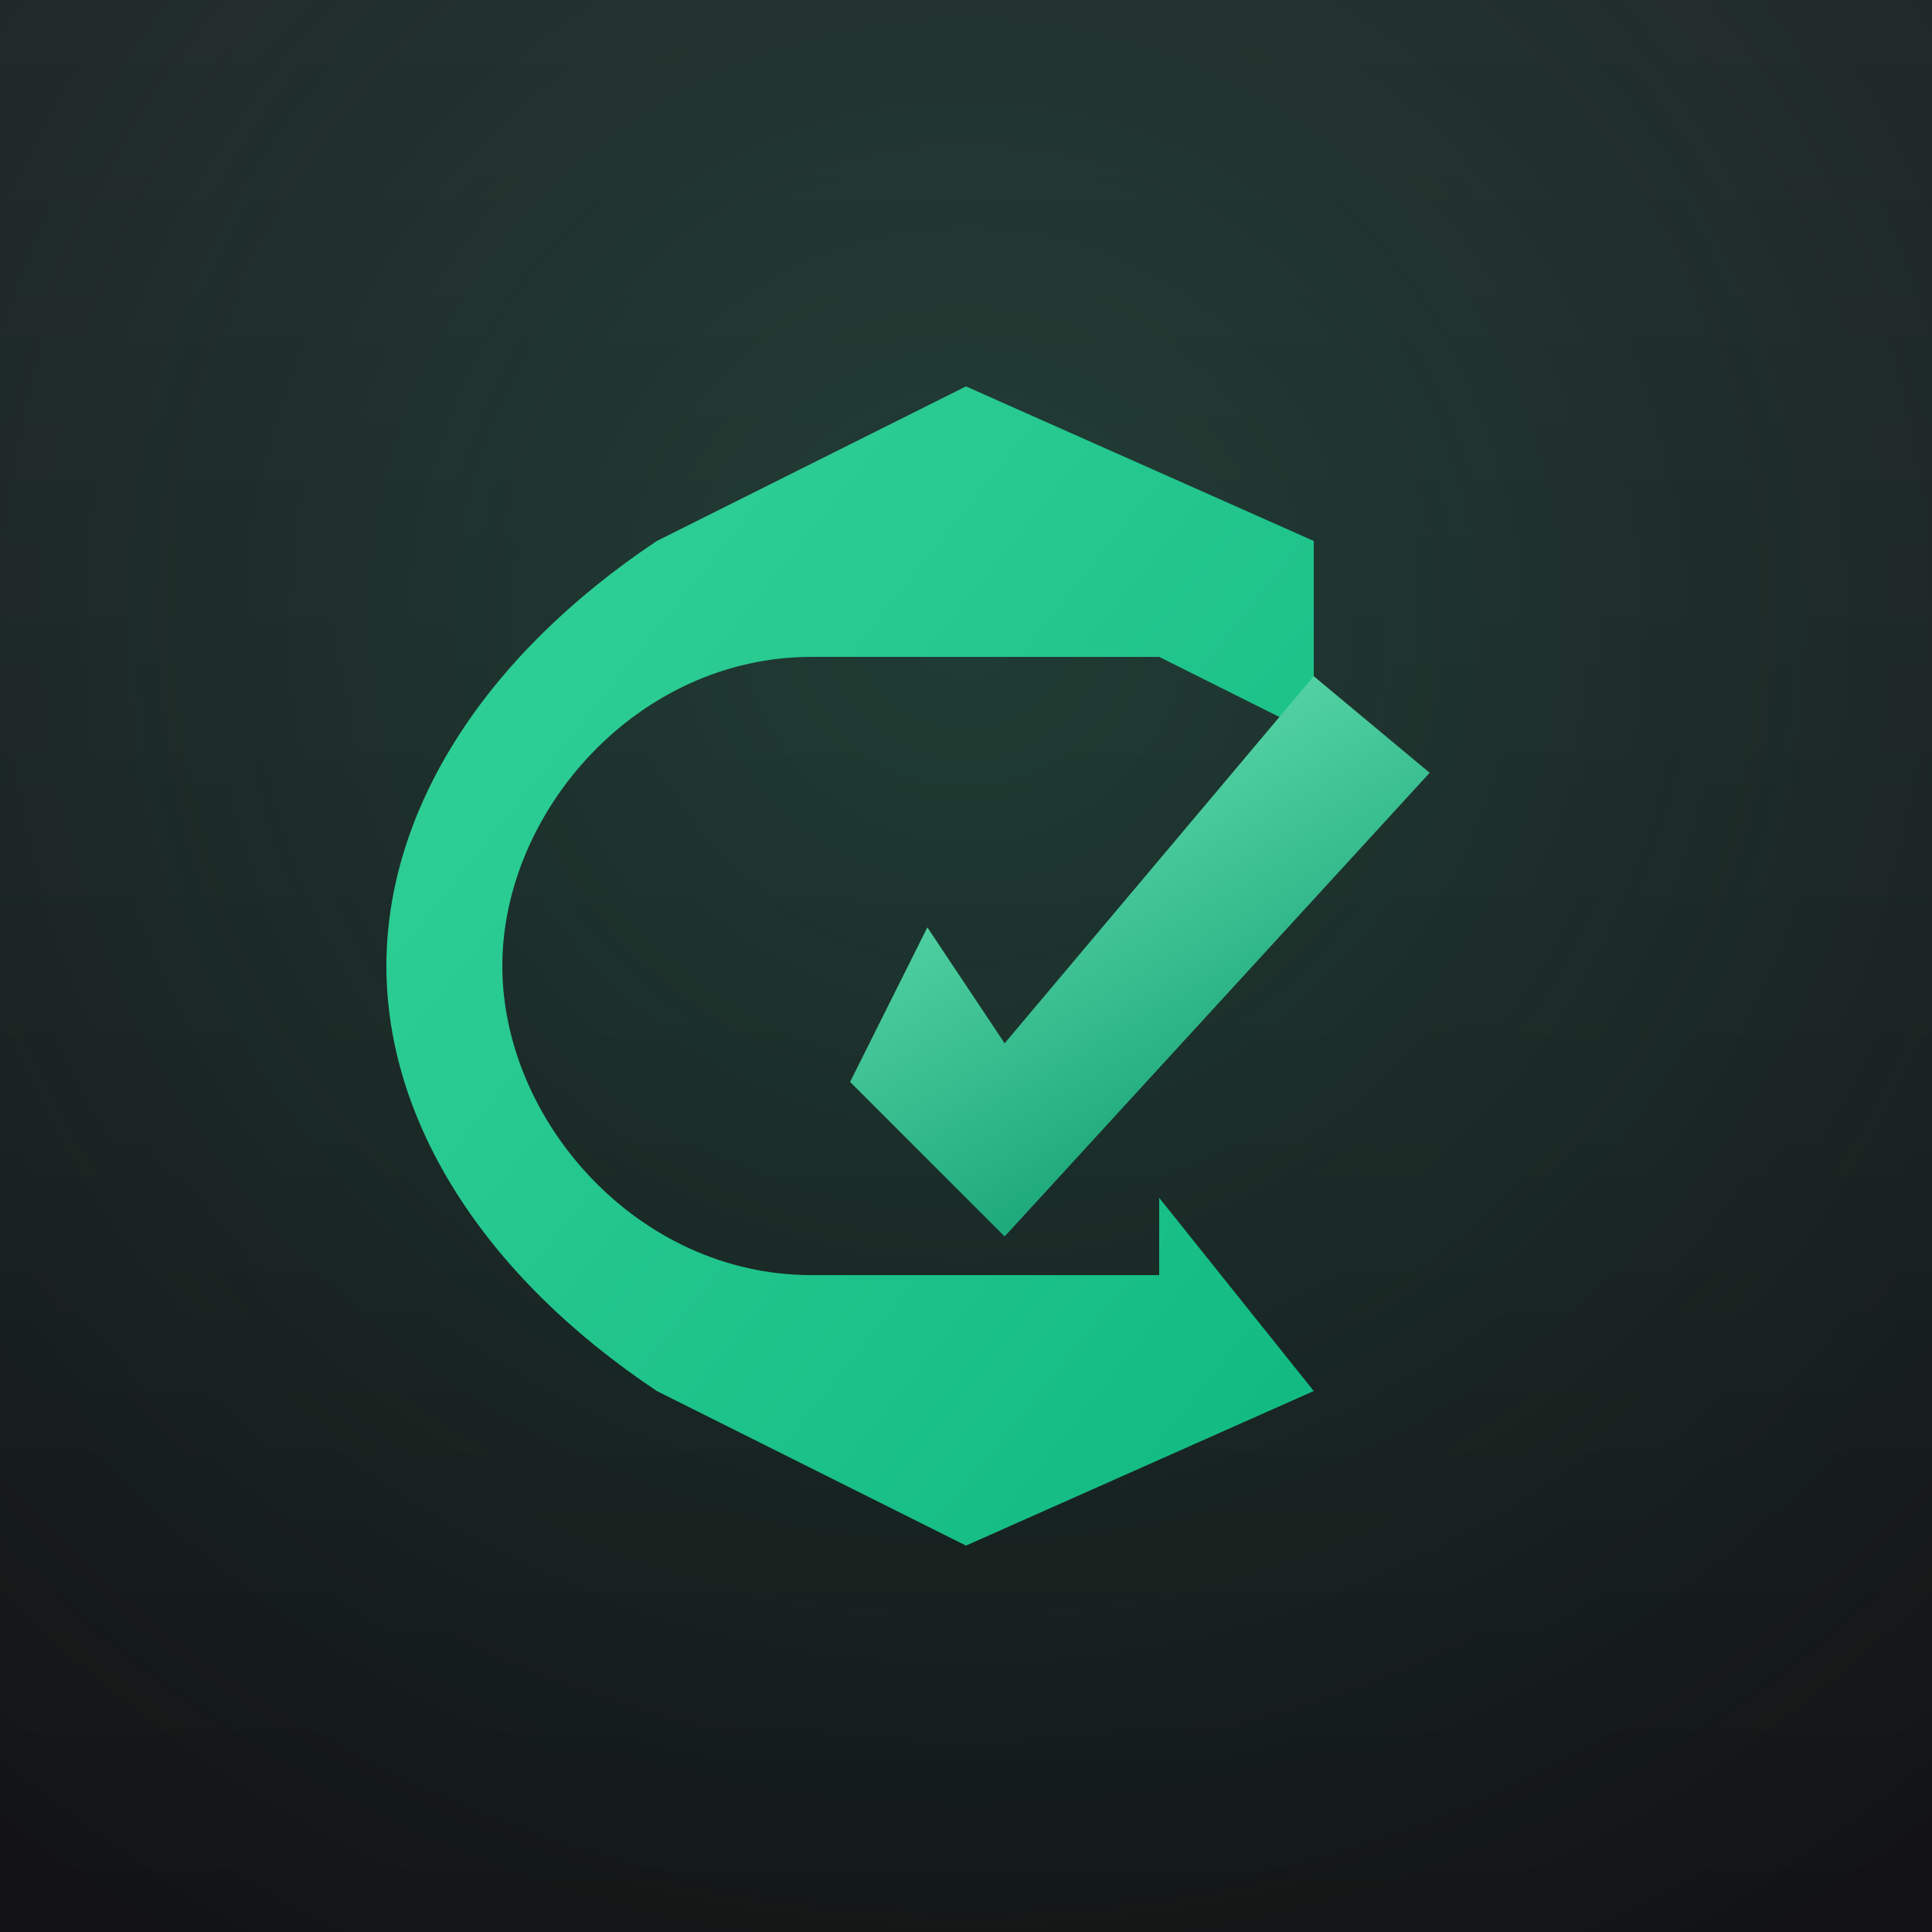
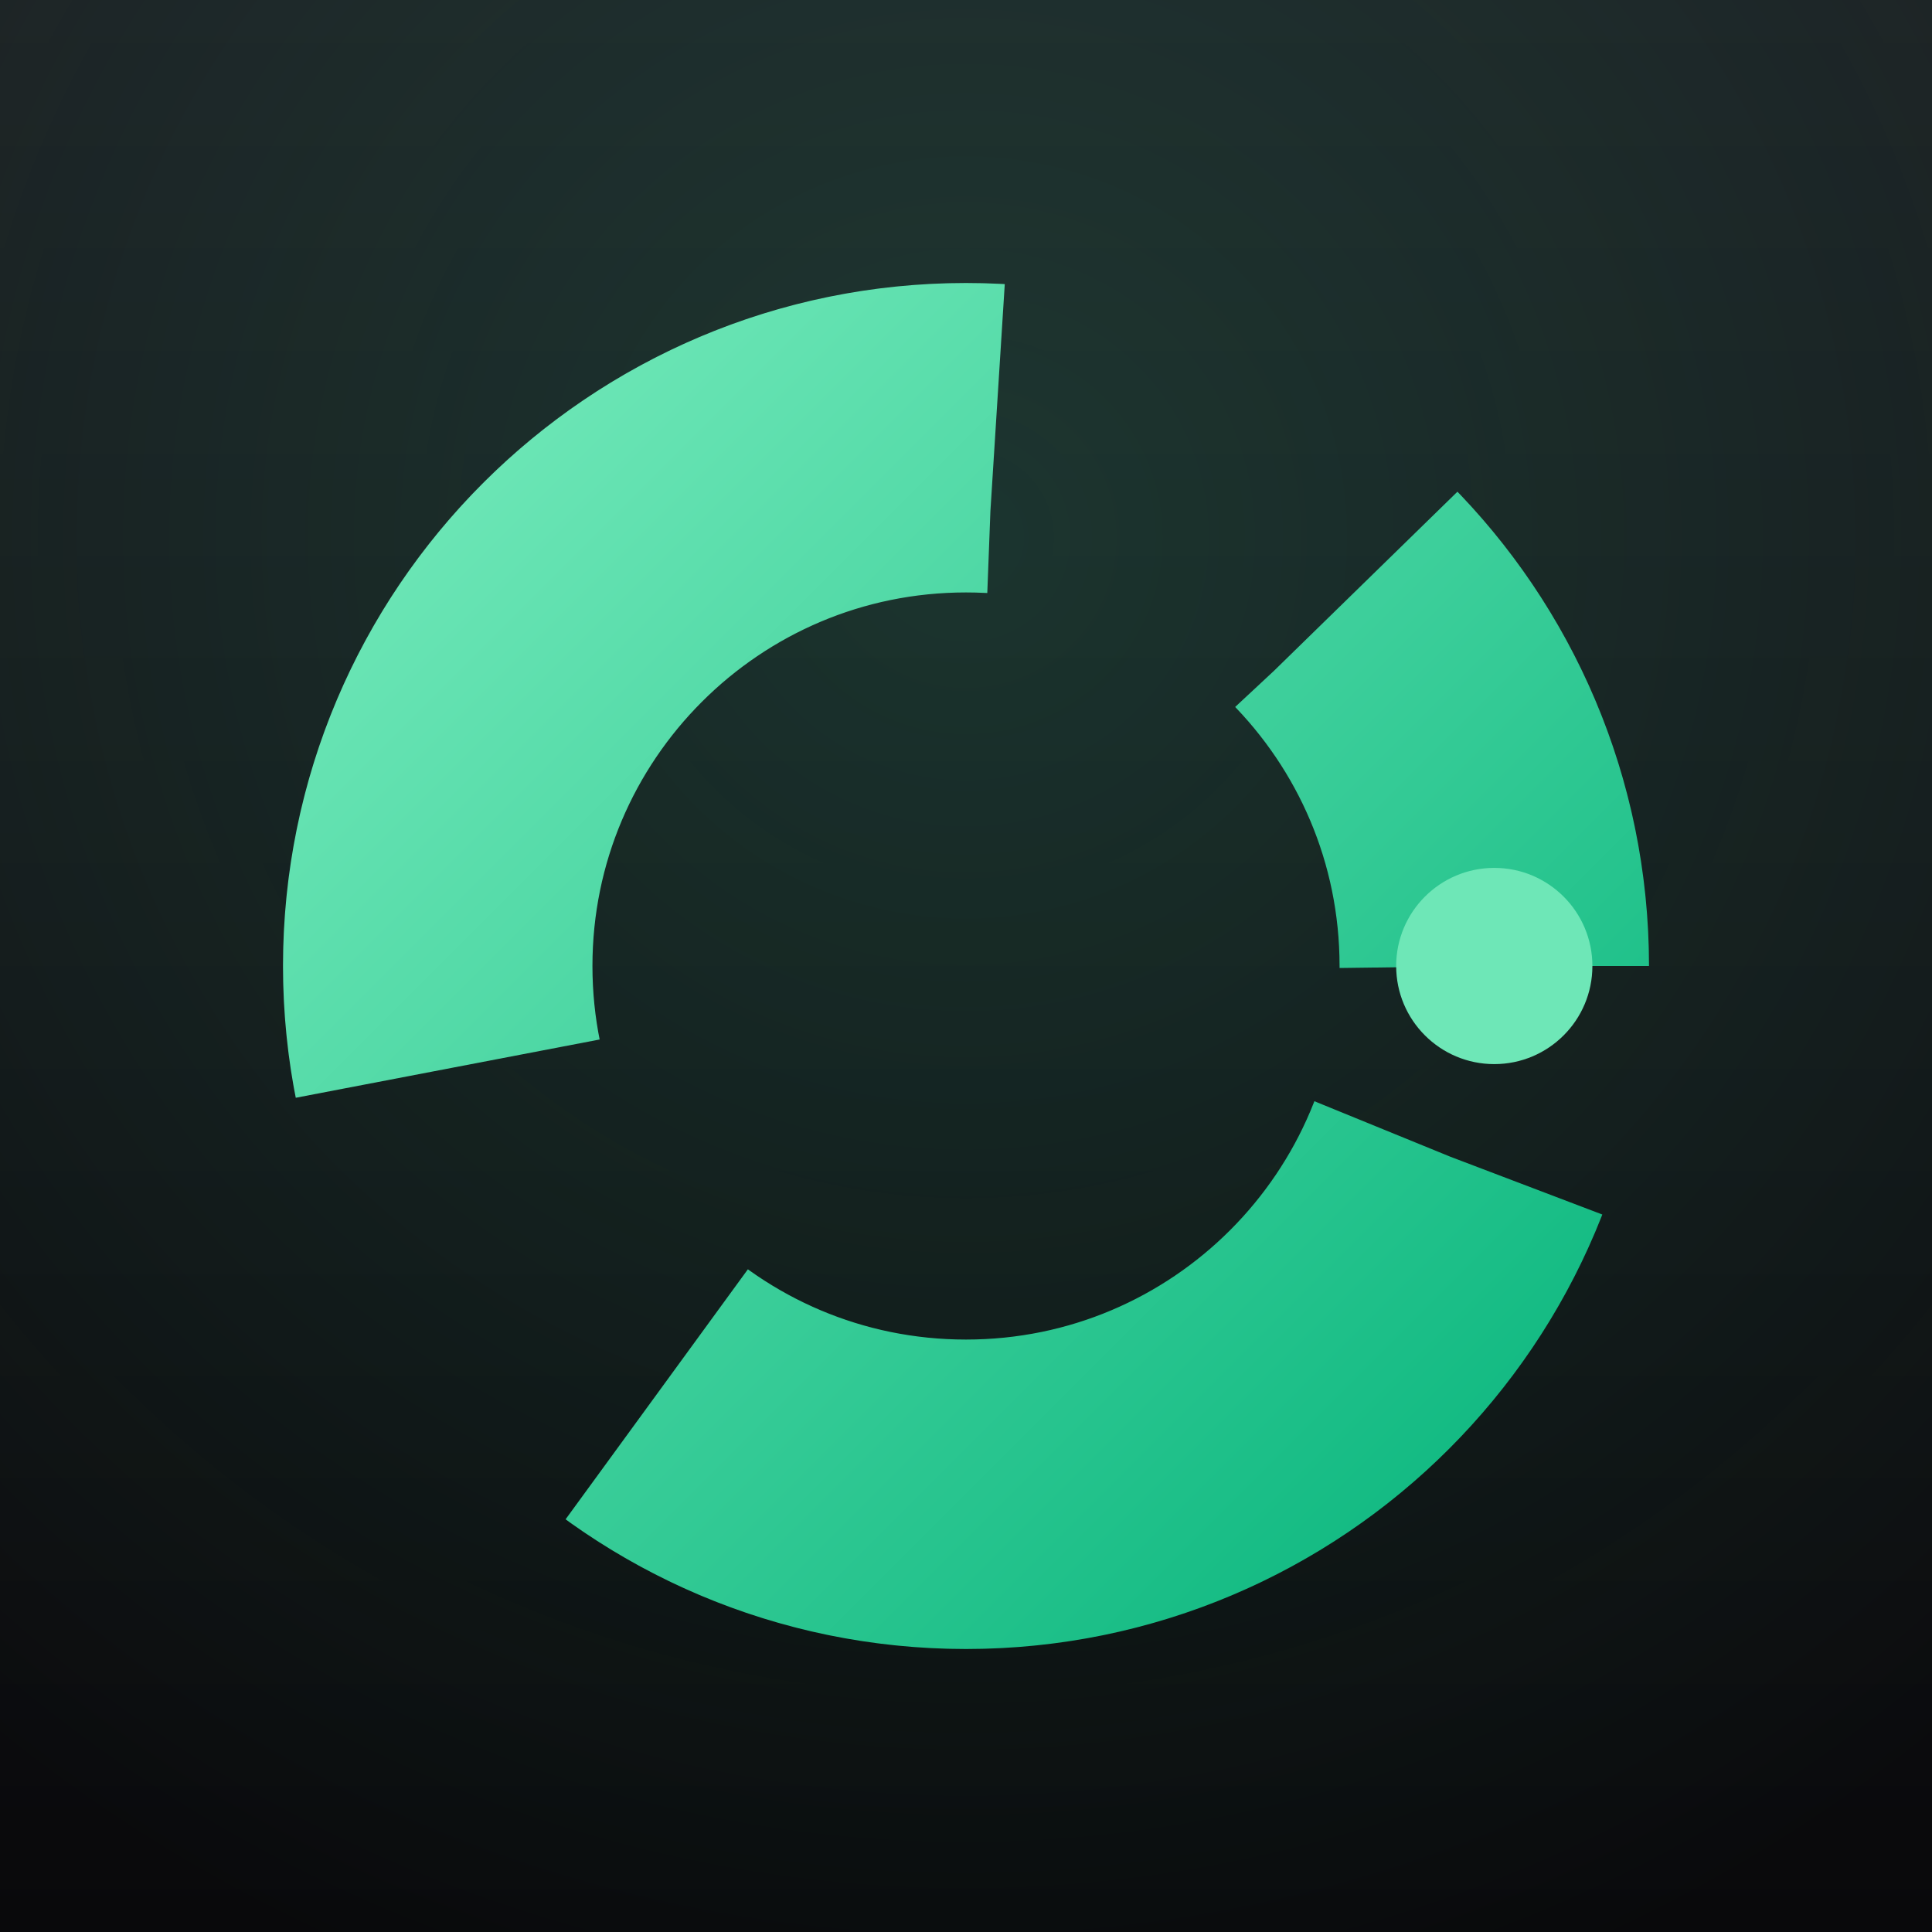
- <svg xmlns="http://www.w3.org/2000/svg" viewBox="0 0 100 100" width="100" height="100" role="img" aria-label="Cognate">
+ <svg xmlns="http://www.w3.org/2000/svg" viewBox="0 0 512 512" width="512" height="512" role="img" aria-label="Cognate">
  <defs>
-     <linearGradient id="bg" x1="0" y1="0" x2="0" y2="1">
-       <stop offset="0" stop-color="#202024" />
-       <stop offset="1" stop-color="#121214" />
+     <linearGradient id="tile-m" x1="0" y1="0" x2="0" y2="1">
+       <stop offset="0" stop-color="#1c1c21" />
+       <stop offset="1" stop-color="#09090b" />
    </linearGradient>
-     <linearGradient id="c" x1="0" y1="0" x2="1" y2="1">
-       <stop offset="0" stop-color="#34d399" />
+     <linearGradient id="arc-m" x1="0" y1="0" x2="1" y2="1">
+       <stop offset="0" stop-color="#6ee7b7" />
      <stop offset="1" stop-color="#10b981" />
    </linearGradient>
-     <linearGradient id="chk" x1="0.2" y1="0" x2="0.8" y2="1">
-       <stop offset="0" stop-color="#6ee7b7" />
-       <stop offset="1" stop-color="#059669" />
-     </linearGradient>
-     <radialGradient id="glow" cx="0.5" cy="0.32" r="0.8">
-       <stop offset="0" stop-color="#34d399" stop-opacity="0.18" />
+     <radialGradient id="glow-m" cx="0.5" cy="0.28" r="0.8">
+       <stop offset="0" stop-color="#34d399" stop-opacity="0.16" />
      <stop offset="1" stop-color="#34d399" stop-opacity="0" />
    </radialGradient>
  </defs>
-   <rect x="0" y="0" width="100" height="100" fill="url(#bg)" />
-   <rect x="0" y="0" width="100" height="100" fill="url(#glow)" />
-   <path d="M50 20 L68 28 L68 38 L60 34 L42 34 C33 34 26 42 26 50 C26 58 33 66 42 66 L60 66 L60 62 L68 72 L50 80 L34 72 C25 66 20 58 20 50 C20 42 25 34 34 28 Z" fill="url(#c)" />
-   <path d="M44 56 L52 64 L74 40 L68 35 L52 54 L48 48 Z" fill="url(#chk)" />
+   <rect width="512" height="512" fill="url(#tile-m)" />
+   <rect width="512" height="512" fill="url(#glow-m)" />
+   <circle cx="256" cy="256" r="140" fill="none" stroke="url(#arc-m)" stroke-width="82" pathLength="360" stroke-dasharray="255 105" stroke-dashoffset="-52.5" />
+   <circle cx="396" cy="256" r="26" fill="#6ee7b7" />
</svg>
